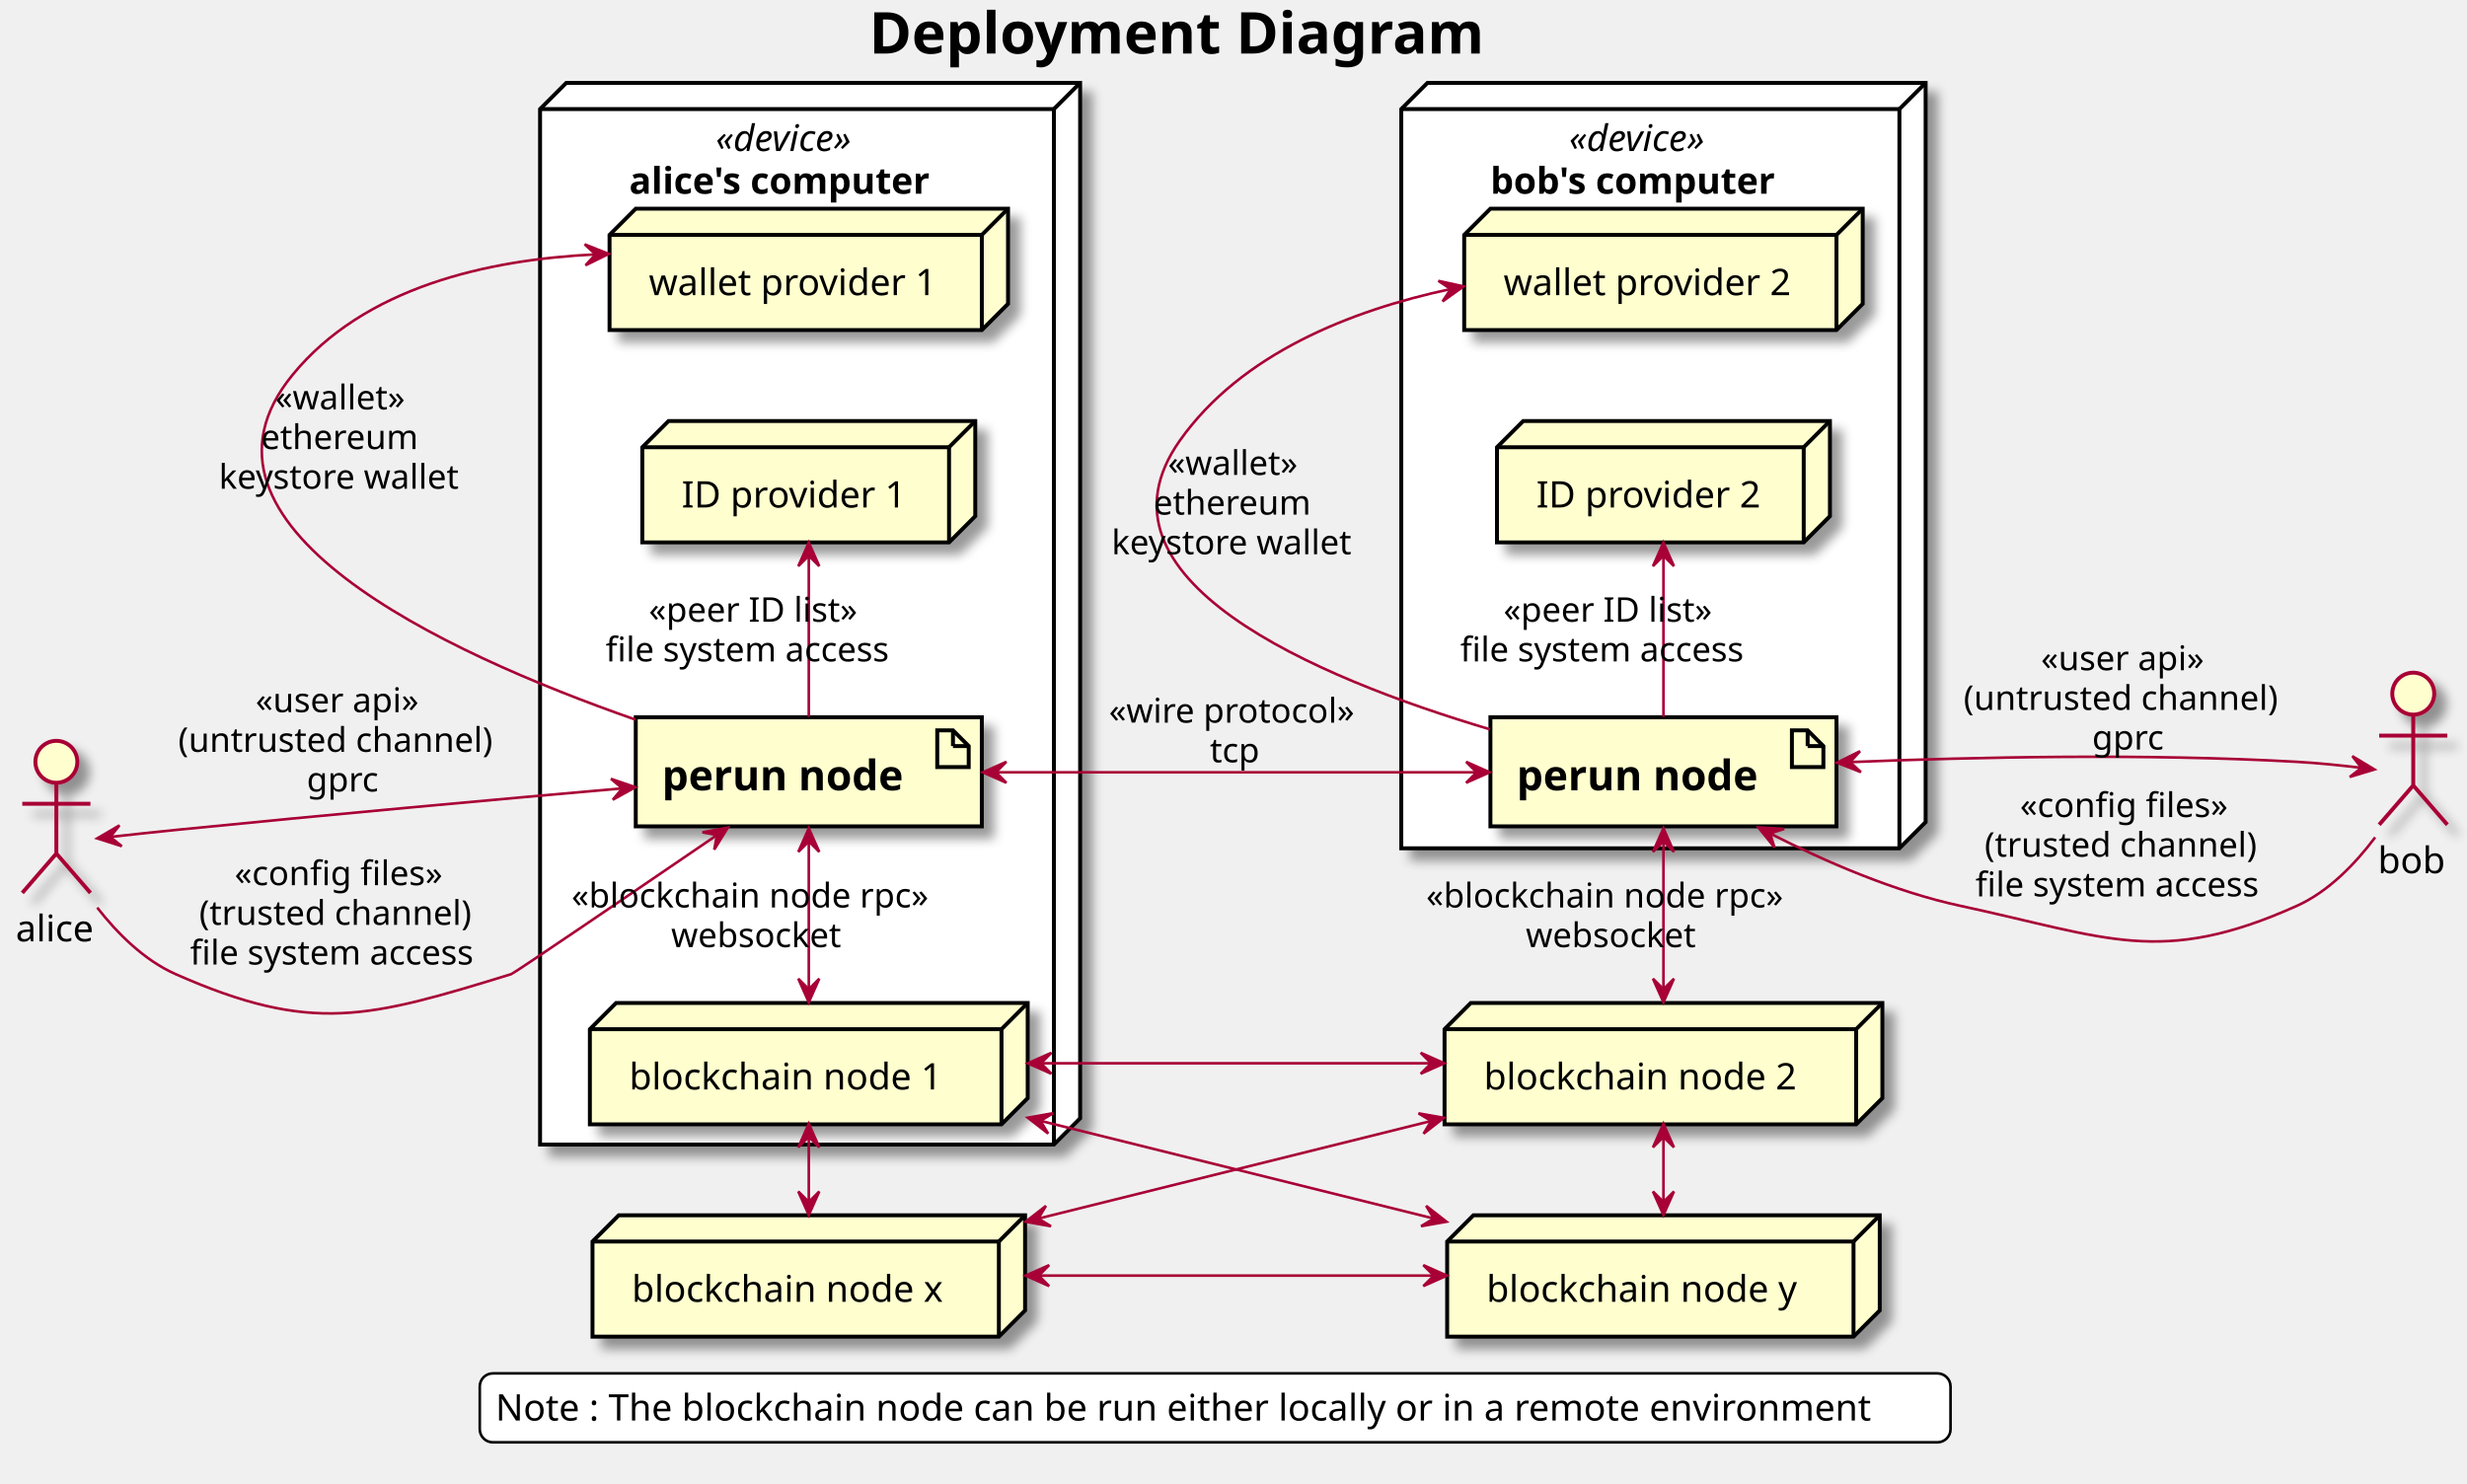
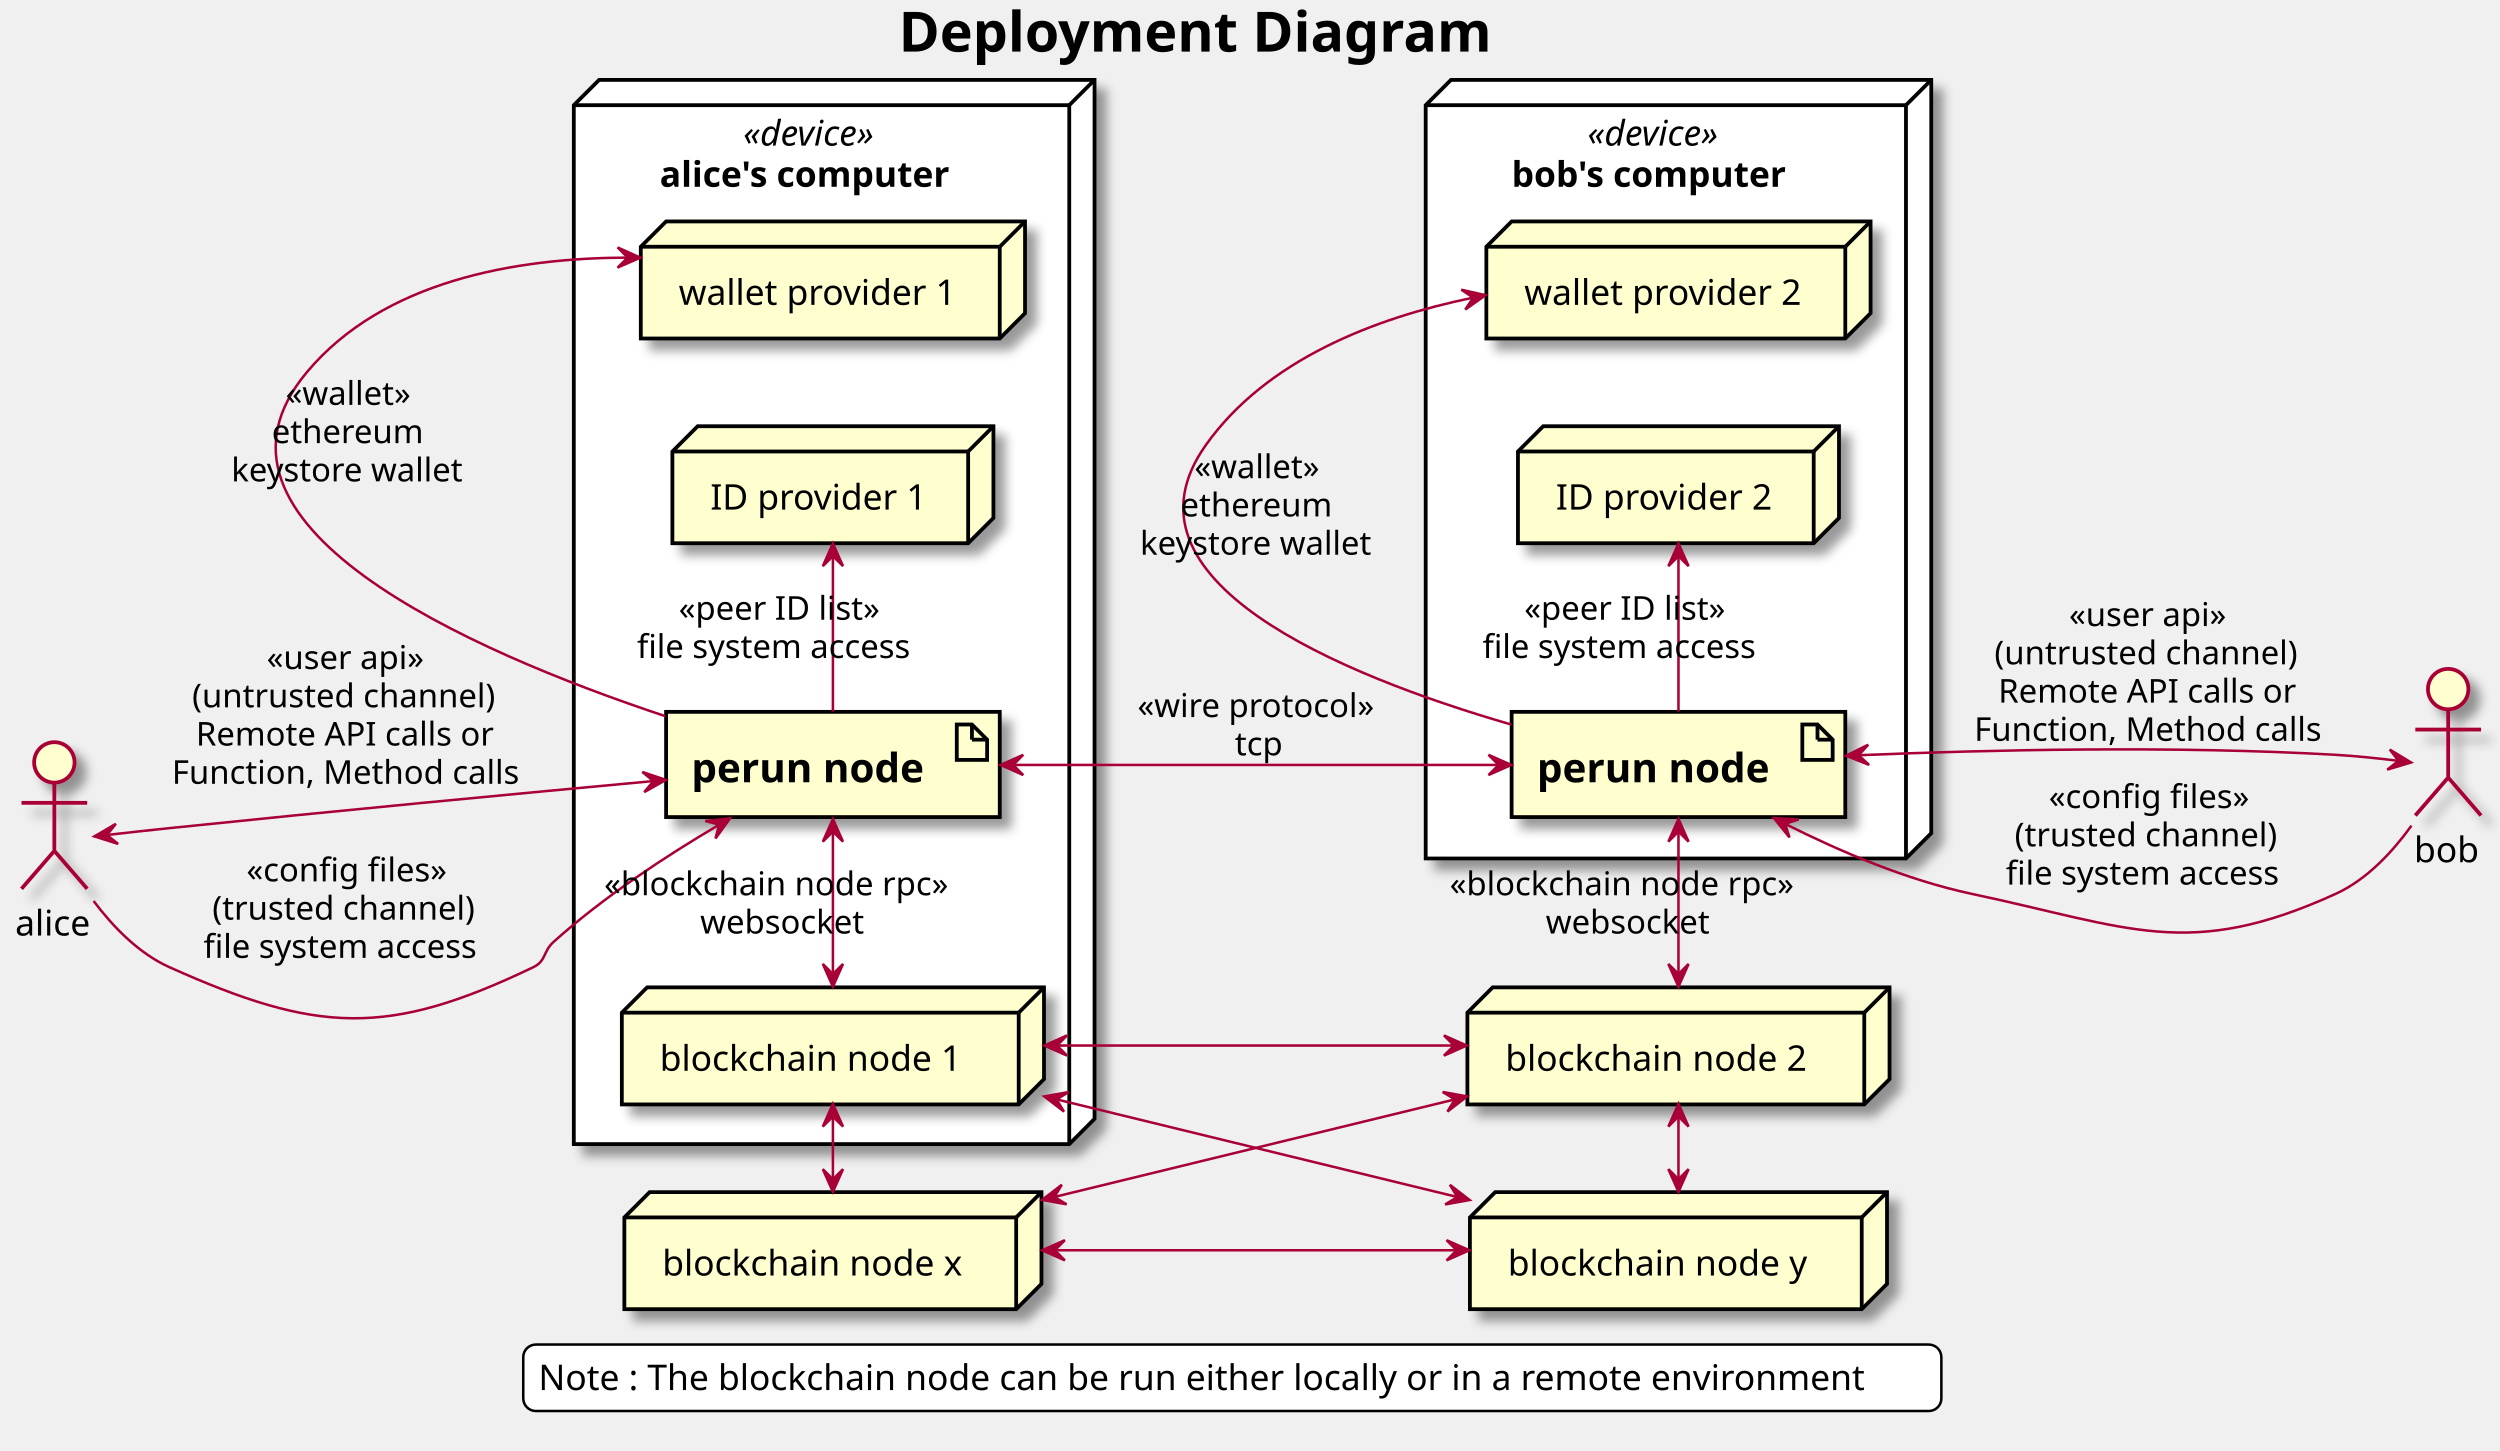
- <svg xmlns="http://www.w3.org/2000/svg" contentScriptType="application/ecmascript" contentStyleType="text/css" height="566px" preserveAspectRatio="none" style="width:941px;height:566px;" version="1.1" viewBox="0 0 941 566" width="941px" zoomAndPan="magnify">
+ <svg xmlns="http://www.w3.org/2000/svg" contentScriptType="application/ecmascript" contentStyleType="text/css" height="574px" preserveAspectRatio="none" style="width:989px;height:574px;" version="1.1" viewBox="0 0 989 574" width="989px" zoomAndPan="magnify">
  <defs>
-     <filter height="300%" id="f6eb3npen71h" width="300%" x="-1" y="-1">
+     <filter height="300%" id="fc9kogwastaml" width="300%" x="-1" y="-1">
      <feGaussianBlur result="blurOut" stdDeviation="2.0" />
      <feColorMatrix in="blurOut" result="blurOut2" type="matrix" values="0 0 0 0 0 0 0 0 0 0 0 0 0 0 0 0 0 0 .4 0" />
      <feOffset dx="4.0" dy="4.0" in="blurOut2" result="blurOut3" />
      <feBlend in="SourceGraphic" in2="blurOut3" mode="normal" />
    </filter>
  </defs>
  <g>
-     <text fill="#000000" font-family="sans-serif" font-size="22" font-weight="bold" lengthAdjust="spacingAndGlyphs" textLength="265" x="331.5" y="20.421">Deployment Diagram</text>
-     <polygon fill="#FFFFFF" filter="url(#f6eb3npen71h)" points="206,41.609,216,31.609,412,31.609,412,426.609,402,436.609,206,436.609,206,41.609" style="stroke:#000000;stroke-width:1.5;" />
-     <line style="stroke:#000000;stroke-width:1.5;" x1="402" x2="412" y1="41.609" y2="31.609" />
-     <line style="stroke:#000000;stroke-width:1.5;" x1="206" x2="402" y1="41.609" y2="41.609" />
-     <line style="stroke:#000000;stroke-width:1.5;" x1="402" x2="402" y1="41.609" y2="436.609" />
-     <text fill="#000000" font-family="sans-serif" font-size="14" font-style="italic" lengthAdjust="spacingAndGlyphs" textLength="64" x="273" y="57.605">«device»</text>
-     <text fill="#000000" font-family="sans-serif" font-size="14" font-weight="bold" lengthAdjust="spacingAndGlyphs" textLength="130" x="240" y="73.901">alice's computer</text>
-     <polygon fill="#FFFFFF" filter="url(#f6eb3npen71h)" points="534.5,41.609,544.5,31.609,734.5,31.609,734.5,313.609,724.5,323.609,534.5,323.609,534.5,41.609" style="stroke:#000000;stroke-width:1.5;" />
-     <line style="stroke:#000000;stroke-width:1.5;" x1="724.5" x2="734.5" y1="41.609" y2="31.609" />
-     <line style="stroke:#000000;stroke-width:1.5;" x1="534.5" x2="724.5" y1="41.609" y2="41.609" />
-     <line style="stroke:#000000;stroke-width:1.5;" x1="724.5" x2="724.5" y1="41.609" y2="323.609" />
-     <text fill="#000000" font-family="sans-serif" font-size="14" font-style="italic" lengthAdjust="spacingAndGlyphs" textLength="64" x="598.5" y="57.605">«device»</text>
-     <text fill="#000000" font-family="sans-serif" font-size="14" font-weight="bold" lengthAdjust="spacingAndGlyphs" textLength="124" x="568.5" y="73.901">bob's computer</text>
-     <rect fill="#FEFECE" filter="url(#f6eb3npen71h)" height="41.625" style="stroke:#000000;stroke-width:1.5;" width="132" x="242.5" y="273.609" />
-     <polygon fill="#FEFECE" points="357.5,278.609,357.5,292.609,369.5,292.609,369.5,284.609,363.5,278.609,357.5,278.609" style="stroke:#000000;stroke-width:1.5;" />
-     <line style="stroke:#000000;stroke-width:1.5;" x1="363.5" x2="363.5" y1="278.609" y2="284.609" />
-     <line style="stroke:#000000;stroke-width:1.5;" x1="369.5" x2="363.5" y1="284.609" y2="284.609" />
-     <text fill="#000000" font-family="sans-serif" font-size="16" font-weight="bold" lengthAdjust="spacingAndGlyphs" textLength="102" x="252.5" y="301.461">perun node</text>
-     <polygon fill="#FEFECE" filter="url(#f6eb3npen71h)" points="225,392.609,235,382.609,392,382.609,392,418.906,382,428.906,225,428.906,225,392.609" style="stroke:#000000;stroke-width:1.5;" />
-     <line style="stroke:#000000;stroke-width:1.5;" x1="382" x2="392" y1="392.609" y2="382.609" />
-     <line style="stroke:#000000;stroke-width:1.5;" x1="225" x2="382" y1="392.609" y2="392.609" />
-     <line style="stroke:#000000;stroke-width:1.5;" x1="382" x2="382" y1="392.609" y2="428.906" />
-     <text fill="#000000" font-family="sans-serif" font-size="14" lengthAdjust="spacingAndGlyphs" textLength="127" x="240" y="415.604">blockchain node 1</text>
-     <polygon fill="#FEFECE" filter="url(#f6eb3npen71h)" points="245,170.609,255,160.609,372,160.609,372,196.906,362,206.906,245,206.906,245,170.609" style="stroke:#000000;stroke-width:1.5;" />
-     <line style="stroke:#000000;stroke-width:1.5;" x1="362" x2="372" y1="170.609" y2="160.609" />
-     <line style="stroke:#000000;stroke-width:1.5;" x1="245" x2="362" y1="170.609" y2="170.609" />
-     <line style="stroke:#000000;stroke-width:1.5;" x1="362" x2="362" y1="170.609" y2="206.906" />
-     <text fill="#000000" font-family="sans-serif" font-size="14" lengthAdjust="spacingAndGlyphs" textLength="87" x="260" y="193.605">ID provider 1</text>
-     <polygon fill="#FEFECE" filter="url(#f6eb3npen71h)" points="232.5,89.609,242.5,79.609,384.5,79.609,384.5,115.906,374.5,125.906,232.5,125.906,232.5,89.609" style="stroke:#000000;stroke-width:1.5;" />
-     <line style="stroke:#000000;stroke-width:1.5;" x1="374.5" x2="384.5" y1="89.609" y2="79.609" />
-     <line style="stroke:#000000;stroke-width:1.5;" x1="232.5" x2="374.5" y1="89.609" y2="89.609" />
-     <line style="stroke:#000000;stroke-width:1.5;" x1="374.5" x2="374.5" y1="89.609" y2="125.906" />
-     <text fill="#000000" font-family="sans-serif" font-size="14" lengthAdjust="spacingAndGlyphs" textLength="112" x="247.5" y="112.605">wallet provider 1</text>
-     <rect fill="#FEFECE" filter="url(#f6eb3npen71h)" height="41.625" style="stroke:#000000;stroke-width:1.5;" width="132" x="568.5" y="273.609" />
-     <polygon fill="#FEFECE" points="683.5,278.609,683.5,292.609,695.5,292.609,695.5,284.609,689.5,278.609,683.5,278.609" style="stroke:#000000;stroke-width:1.5;" />
-     <line style="stroke:#000000;stroke-width:1.5;" x1="689.5" x2="689.5" y1="278.609" y2="284.609" />
-     <line style="stroke:#000000;stroke-width:1.5;" x1="695.5" x2="689.5" y1="284.609" y2="284.609" />
-     <text fill="#000000" font-family="sans-serif" font-size="16" font-weight="bold" lengthAdjust="spacingAndGlyphs" textLength="102" x="578.5" y="301.461">perun node</text>
-     <polygon fill="#FEFECE" filter="url(#f6eb3npen71h)" points="558.5,89.609,568.5,79.609,710.5,79.609,710.5,115.906,700.5,125.906,558.5,125.906,558.5,89.609" style="stroke:#000000;stroke-width:1.5;" />
-     <line style="stroke:#000000;stroke-width:1.5;" x1="700.5" x2="710.5" y1="89.609" y2="79.609" />
-     <line style="stroke:#000000;stroke-width:1.5;" x1="558.5" x2="700.5" y1="89.609" y2="89.609" />
-     <line style="stroke:#000000;stroke-width:1.5;" x1="700.5" x2="700.5" y1="89.609" y2="125.906" />
-     <text fill="#000000" font-family="sans-serif" font-size="14" lengthAdjust="spacingAndGlyphs" textLength="112" x="573.5" y="112.605">wallet provider 2</text>
-     <polygon fill="#FEFECE" filter="url(#f6eb3npen71h)" points="571,170.609,581,160.609,698,160.609,698,196.906,688,206.906,571,206.906,571,170.609" style="stroke:#000000;stroke-width:1.5;" />
-     <line style="stroke:#000000;stroke-width:1.5;" x1="688" x2="698" y1="170.609" y2="160.609" />
-     <line style="stroke:#000000;stroke-width:1.5;" x1="571" x2="688" y1="170.609" y2="170.609" />
-     <line style="stroke:#000000;stroke-width:1.5;" x1="688" x2="688" y1="170.609" y2="206.906" />
-     <text fill="#000000" font-family="sans-serif" font-size="14" lengthAdjust="spacingAndGlyphs" textLength="87" x="586" y="193.605">ID provider 2</text>
-     <ellipse cx="21.5" cy="290.609" fill="#FEFECE" filter="url(#f6eb3npen71h)" rx="8" ry="8" style="stroke:#A80036;stroke-width:1.5;" />
-     <path d="M21.5,298.609 L21.5,325.609 M8.5,306.609 L34.5,306.609 M21.5,325.609 L8.5,340.609 M21.5,325.609 L34.5,340.609 " fill="none" filter="url(#f6eb3npen71h)" style="stroke:#A80036;stroke-width:1.5;" />
-     <text fill="#000000" font-family="sans-serif" font-size="14" lengthAdjust="spacingAndGlyphs" textLength="31" x="6" y="359.104">alice</text>
-     <ellipse cx="920.5" cy="264.609" fill="#FEFECE" filter="url(#f6eb3npen71h)" rx="8" ry="8" style="stroke:#A80036;stroke-width:1.5;" />
-     <path d="M920.5,272.609 L920.5,299.609 M907.5,280.609 L933.5,280.609 M920.5,299.609 L907.5,314.609 M920.5,299.609 L933.5,314.609 " fill="none" filter="url(#f6eb3npen71h)" style="stroke:#A80036;stroke-width:1.5;" />
-     <text fill="#000000" font-family="sans-serif" font-size="14" lengthAdjust="spacingAndGlyphs" textLength="27" x="907" y="333.104">bob</text>
-     <polygon fill="#FEFECE" filter="url(#f6eb3npen71h)" points="551,392.609,561,382.609,718,382.609,718,418.906,708,428.906,551,428.906,551,392.609" style="stroke:#000000;stroke-width:1.5;" />
-     <line style="stroke:#000000;stroke-width:1.5;" x1="708" x2="718" y1="392.609" y2="382.609" />
-     <line style="stroke:#000000;stroke-width:1.5;" x1="551" x2="708" y1="392.609" y2="392.609" />
-     <line style="stroke:#000000;stroke-width:1.5;" x1="708" x2="708" y1="392.609" y2="428.906" />
-     <text fill="#000000" font-family="sans-serif" font-size="14" lengthAdjust="spacingAndGlyphs" textLength="127" x="566" y="415.604">blockchain node 2</text>
-     <polygon fill="#FEFECE" filter="url(#f6eb3npen71h)" points="226,473.609,236,463.609,391,463.609,391,499.906,381,509.906,226,509.906,226,473.609" style="stroke:#000000;stroke-width:1.5;" />
-     <line style="stroke:#000000;stroke-width:1.5;" x1="381" x2="391" y1="473.609" y2="463.609" />
-     <line style="stroke:#000000;stroke-width:1.5;" x1="226" x2="381" y1="473.609" y2="473.609" />
-     <line style="stroke:#000000;stroke-width:1.5;" x1="381" x2="381" y1="473.609" y2="509.906" />
-     <text fill="#000000" font-family="sans-serif" font-size="14" lengthAdjust="spacingAndGlyphs" textLength="125" x="241" y="496.604">blockchain node x</text>
-     <polygon fill="#FEFECE" filter="url(#f6eb3npen71h)" points="552,473.609,562,463.609,717,463.609,717,499.906,707,509.906,552,509.906,552,473.609" style="stroke:#000000;stroke-width:1.5;" />
-     <line style="stroke:#000000;stroke-width:1.5;" x1="707" x2="717" y1="473.609" y2="463.609" />
-     <line style="stroke:#000000;stroke-width:1.5;" x1="552" x2="707" y1="473.609" y2="473.609" />
-     <line style="stroke:#000000;stroke-width:1.5;" x1="707" x2="707" y1="473.609" y2="509.906" />
-     <text fill="#000000" font-family="sans-serif" font-size="14" lengthAdjust="spacingAndGlyphs" textLength="125" x="567" y="496.604">blockchain node y</text>
-     <path d="M42.245,319.248 C50.008,318.385 58.905,317.423 67,316.609 C124.19,310.863 189.066,304.988 237.165,300.757 " fill="none" id="alice-alice_perun_node" style="stroke:#A80036;stroke-width:1.0;" />
-     <polygon fill="#A80036" points="242.355,300.301,233.039,297.104,237.374,300.739,233.739,305.073,242.355,300.301" style="stroke:#A80036;stroke-width:1.0;" />
-     <polygon fill="#A80036" points="37.076,319.825,46.464,322.8,42.045,319.27,45.575,314.85,37.076,319.825" style="stroke:#A80036;stroke-width:1.0;" />
-     <text fill="#000000" font-family="sans-serif" font-size="13" lengthAdjust="spacingAndGlyphs" textLength="67" x="97.5" y="271.676">«user api»</text>
-     <text fill="#000000" font-family="sans-serif" font-size="13" lengthAdjust="spacingAndGlyphs" textLength="126" x="68" y="286.809">(untrusted channel)</text>
-     <text fill="#000000" font-family="sans-serif" font-size="13" lengthAdjust="spacingAndGlyphs" textLength="28" x="117" y="301.942">gprc</text>
-     <path d="M37.081,346.228 C44.765,356.06 54.977,366.295 67,371.609 C119.031,394.611 140.619,388.315 195,371.609 C196.14,371.259 240.356,341.156 273.255,318.698 " fill="none" id="alice-to-alice_perun_node" style="stroke:#A80036;stroke-width:1.0;" />
-     <polygon fill="#A80036" points="277.612,315.723,267.924,317.494,273.483,318.542,272.435,324.101,277.612,315.723" style="stroke:#A80036;stroke-width:1.0;" />
-     <text fill="#000000" font-family="sans-serif" font-size="13" lengthAdjust="spacingAndGlyphs" textLength="83" x="89.5" y="337.676">«config files»</text>
-     <text fill="#000000" font-family="sans-serif" font-size="13" lengthAdjust="spacingAndGlyphs" textLength="110" x="76" y="352.809">(trusted channel)</text>
-     <text fill="#000000" font-family="sans-serif" font-size="13" lengthAdjust="spacingAndGlyphs" textLength="117" x="72.5" y="367.942">file system access</text>
-     <path d="M308.5,273.47 C308.5,256.106 308.5,231.345 308.5,212.21 " fill="none" id="alice_perun_node-to-ID_provider_1" style="stroke:#A80036;stroke-width:1.0;" />
-     <polygon fill="#A80036" points="308.5,206.973,304.5,215.973,308.5,211.973,312.5,215.973,308.5,206.973" style="stroke:#A80036;stroke-width:1.0;" />
-     <text fill="#000000" font-family="sans-serif" font-size="13" lengthAdjust="spacingAndGlyphs" textLength="84" x="247.5" y="237.176">«peer ID list»</text>
-     <text fill="#000000" font-family="sans-serif" font-size="13" lengthAdjust="spacingAndGlyphs" textLength="117" x="231" y="252.309">file system access</text>
-     <path d="M242.348,274.506 C168.438,248.678 64.878,200.291 111.5,143.109 C138.851,109.563 185.905,99.009 227.168,97.045 " fill="none" id="alice_perun_node-to-wallet_provider_1" style="stroke:#A80036;stroke-width:1.0;" />
-     <polygon fill="#A80036" points="232.169,96.847,223.018,93.206,227.173,97.045,223.334,101.2,232.169,96.847" style="stroke:#A80036;stroke-width:1.0;" />
-     <text fill="#000000" font-family="sans-serif" font-size="13" lengthAdjust="spacingAndGlyphs" textLength="52" x="105" y="156.176">«wallet»</text>
-     <text fill="#000000" font-family="sans-serif" font-size="13" lengthAdjust="spacingAndGlyphs" textLength="63" x="99.5" y="171.309">ethereum</text>
-     <text fill="#000000" font-family="sans-serif" font-size="13" lengthAdjust="spacingAndGlyphs" textLength="95" x="83.5" y="186.442">keystore wallet</text>
-     <path d="M379.883,294.609 C434.22,294.609 508.674,294.609 563.033,294.609 " fill="none" id="alice_perun_node-bob_perun_node" style="stroke:#A80036;stroke-width:1.0;" />
-     <polygon fill="#A80036" points="568.229,294.609,559.229,290.609,563.229,294.609,559.229,298.609,568.229,294.609" style="stroke:#A80036;stroke-width:1.0;" />
-     <polygon fill="#A80036" points="374.864,294.609,383.864,298.609,379.864,294.609,383.864,290.609,374.864,294.609" style="stroke:#A80036;stroke-width:1.0;" />
-     <text fill="#000000" font-family="sans-serif" font-size="13" lengthAdjust="spacingAndGlyphs" textLength="97" x="423" y="275.676">«wire protocol»</text>
-     <text fill="#000000" font-family="sans-serif" font-size="13" lengthAdjust="spacingAndGlyphs" textLength="20" x="461.5" y="290.809">tcp</text>
-     <path d="M705.855,290.717 C753.962,288.759 818.841,287.408 876,290.609 C884.073,291.062 892.931,291.971 900.603,292.893 " fill="none" id="bob_perun_node-bob" style="stroke:#A80036;stroke-width:1.0;" />
-     <polygon fill="#A80036" points="905.702,293.527,897.264,288.446,900.74,292.909,896.277,296.385,905.702,293.527" style="stroke:#A80036;stroke-width:1.0;" />
-     <polygon fill="#A80036" points="700.664,290.933,709.823,294.555,705.66,290.725,709.49,286.562,700.664,290.933" style="stroke:#A80036;stroke-width:1.0;" />
-     <text fill="#000000" font-family="sans-serif" font-size="13" lengthAdjust="spacingAndGlyphs" textLength="67" x="778.5" y="255.676">«user api»</text>
-     <text fill="#000000" font-family="sans-serif" font-size="13" lengthAdjust="spacingAndGlyphs" textLength="126" x="749" y="270.809">(untrusted channel)</text>
-     <text fill="#000000" font-family="sans-serif" font-size="13" lengthAdjust="spacingAndGlyphs" textLength="28" x="798" y="285.942">gprc</text>
-     <path d="M675.384,318.04 C696.366,328.733 722.765,340.2 748,345.609 C803.625,357.533 824.096,368.898 876,345.609 C888.193,340.139 898.411,329.493 905.968,319.426 " fill="none" id="bob_perun_node-backto-bob" style="stroke:#A80036;stroke-width:1.0;" />
-     <polygon fill="#A80036" points="670.719,315.63,676.879,323.315,675.161,317.925,680.551,316.208,670.719,315.63" style="stroke:#A80036;stroke-width:1.0;" />
-     <text fill="#000000" font-family="sans-serif" font-size="13" lengthAdjust="spacingAndGlyphs" textLength="83" x="770.5" y="311.676">«config files»</text>
-     <text fill="#000000" font-family="sans-serif" font-size="13" lengthAdjust="spacingAndGlyphs" textLength="110" x="757" y="326.809">(trusted channel)</text>
-     <text fill="#000000" font-family="sans-serif" font-size="13" lengthAdjust="spacingAndGlyphs" textLength="117" x="753.5" y="341.942">file system access</text>
-     <path d="M568.335,278.225 C501.43,258.328 412.813,220.773 450,168.109 C473.454,134.894 515.278,118.418 553.18,110.291 " fill="none" id="bob_perun_node-to-wallet_provider_2" style="stroke:#A80036;stroke-width:1.0;" />
-     <polygon fill="#A80036" points="558.26,109.246,548.638,107.142,553.362,110.254,550.25,114.978,558.26,109.246" style="stroke:#A80036;stroke-width:1.0;" />
-     <text fill="#000000" font-family="sans-serif" font-size="13" lengthAdjust="spacingAndGlyphs" textLength="52" x="445.5" y="181.176">«wallet»</text>
-     <text fill="#000000" font-family="sans-serif" font-size="13" lengthAdjust="spacingAndGlyphs" textLength="63" x="440" y="196.309">ethereum</text>
-     <text fill="#000000" font-family="sans-serif" font-size="13" lengthAdjust="spacingAndGlyphs" textLength="95" x="424" y="211.442">keystore wallet</text>
-     <path d="M634.5,273.47 C634.5,256.106 634.5,231.345 634.5,212.21 " fill="none" id="bob_perun_node-to-ID_provider_2" style="stroke:#A80036;stroke-width:1.0;" />
-     <polygon fill="#A80036" points="634.5,206.973,630.5,215.973,634.5,211.973,638.5,215.973,634.5,206.973" style="stroke:#A80036;stroke-width:1.0;" />
-     <text fill="#000000" font-family="sans-serif" font-size="13" lengthAdjust="spacingAndGlyphs" textLength="84" x="573.5" y="237.176">«peer ID list»</text>
-     <text fill="#000000" font-family="sans-serif" font-size="13" lengthAdjust="spacingAndGlyphs" textLength="117" x="557" y="252.309">file system access</text>
-     <path d="M308.5,321.04 C308.5,337.936 308.5,359.839 308.5,377.121 " fill="none" id="alice_perun_node-blockchain_node_1" style="stroke:#A80036;stroke-width:1.0;" />
-     <polygon fill="#A80036" points="308.5,382.34,312.5,373.34,308.5,377.34,304.5,373.34,308.5,382.34" style="stroke:#A80036;stroke-width:1.0;" />
-     <polygon fill="#A80036" points="308.5,315.968,304.5,324.968,308.5,320.968,312.5,324.968,308.5,315.968" style="stroke:#A80036;stroke-width:1.0;" />
-     <text fill="#000000" font-family="sans-serif" font-size="13" lengthAdjust="spacingAndGlyphs" textLength="143" x="218" y="346.176">«blockchain node rpc»</text>
-     <text fill="#000000" font-family="sans-serif" font-size="13" lengthAdjust="spacingAndGlyphs" textLength="67" x="256" y="361.309">websocket</text>
-     <path d="M634.5,321.04 C634.5,337.936 634.5,359.839 634.5,377.121 " fill="none" id="bob_perun_node-blockchain_node_2" style="stroke:#A80036;stroke-width:1.0;" />
-     <polygon fill="#A80036" points="634.5,382.34,638.5,373.34,634.5,377.34,630.5,373.34,634.5,382.34" style="stroke:#A80036;stroke-width:1.0;" />
-     <polygon fill="#A80036" points="634.5,315.968,630.5,324.968,634.5,320.968,638.5,324.968,634.5,315.968" style="stroke:#A80036;stroke-width:1.0;" />
-     <text fill="#000000" font-family="sans-serif" font-size="13" lengthAdjust="spacingAndGlyphs" textLength="143" x="544" y="346.176">«blockchain node rpc»</text>
-     <text fill="#000000" font-family="sans-serif" font-size="13" lengthAdjust="spacingAndGlyphs" textLength="67" x="582" y="361.309">websocket</text>
-     <path d="M397.219,405.609 C443.41,405.609 499.724,405.609 545.899,405.609 " fill="none" id="blockchain_node_1-blockchain_node_2" style="stroke:#A80036;stroke-width:1.0;" />
-     <polygon fill="#A80036" points="550.904,405.609,541.904,401.609,545.904,405.609,541.904,409.609,550.904,405.609" style="stroke:#A80036;stroke-width:1.0;" />
-     <polygon fill="#A80036" points="392.03,405.609,401.03,409.609,397.03,405.609,401.03,401.609,392.03,405.609" style="stroke:#A80036;stroke-width:1.0;" />
-     <path d="M308.5,433.778 C308.5,441.966 308.5,450.154 308.5,458.341 " fill="none" id="blockchain_node_1-blockchain_node_x" style="stroke:#A80036;stroke-width:1.0;" />
-     <polygon fill="#A80036" points="308.5,463.512,312.5,454.512,308.5,458.512,304.5,454.512,308.5,463.512" style="stroke:#A80036;stroke-width:1.0;" />
-     <polygon fill="#A80036" points="308.5,428.68,304.5,437.68,308.5,433.68,312.5,437.68,308.5,428.68" style="stroke:#A80036;stroke-width:1.0;" />
-     <path d="M634.5,433.778 C634.5,441.966 634.5,450.154 634.5,458.341 " fill="none" id="blockchain_node_2-blockchain_node_y" style="stroke:#A80036;stroke-width:1.0;" />
-     <polygon fill="#A80036" points="634.5,463.512,638.5,454.512,634.5,458.512,630.5,454.512,634.5,463.512" style="stroke:#A80036;stroke-width:1.0;" />
-     <polygon fill="#A80036" points="634.5,428.68,630.5,437.68,634.5,433.68,638.5,437.68,634.5,428.68" style="stroke:#A80036;stroke-width:1.0;" />
-     <path d="M396.425,486.609 C443.081,486.609 500.236,486.609 546.851,486.609 " fill="none" id="blockchain_node_x-blockchain_node_y" style="stroke:#A80036;stroke-width:1.0;" />
-     <polygon fill="#A80036" points="551.903,486.609,542.903,482.609,546.903,486.609,542.903,490.609,551.903,486.609" style="stroke:#A80036;stroke-width:1.0;" />
-     <polygon fill="#A80036" points="391.185,486.609,400.185,490.609,396.185,486.609,400.185,482.609,391.185,486.609" style="stroke:#A80036;stroke-width:1.0;" />
-     <path d="M396.957,427.588 C443.471,439.145 500.308,453.267 546.721,464.799 " fill="none" id="blockchain_node_1-blockchain_node_y" style="stroke:#A80036;stroke-width:1.0;" />
-     <polygon fill="#A80036" points="551.752,466.049,543.983,459.997,546.9,464.844,542.053,467.761,551.752,466.049" style="stroke:#A80036;stroke-width:1.0;" />
-     <polygon fill="#A80036" points="392.03,426.364,399.8,432.416,396.882,427.569,401.729,424.652,392.03,426.364" style="stroke:#A80036;stroke-width:1.0;" />
-     <path d="M396.093,464.846 C442.435,453.331 499.209,439.225 545.726,427.667 " fill="none" id="blockchain_node_x-blockchain_node_2" style="stroke:#A80036;stroke-width:1.0;" />
-     <polygon fill="#A80036" points="550.769,426.414,541.07,424.702,545.917,427.619,543,432.466,550.769,426.414" style="stroke:#A80036;stroke-width:1.0;" />
-     <polygon fill="#A80036" points="391.185,466.065,400.884,467.776,396.037,464.859,398.955,460.012,391.185,466.065" style="stroke:#A80036;stroke-width:1.0;" />
-     <rect fill="#FFFFFF" height="26.297" rx="5" ry="5" style="stroke:#000000;stroke-width:1.0;" width="561" x="183" y="523.906" />
-     <text fill="#000000" font-family="sans-serif" font-size="14" lengthAdjust="spacingAndGlyphs" textLength="549" x="189" y="541.901">Note : The blockchain node can be run either locally or in a remote environment</text>
+     <text fill="#000000" font-family="sans-serif" font-size="22" font-weight="bold" lengthAdjust="spacingAndGlyphs" textLength="265" x="355.5" y="20.421">Deployment Diagram</text>
+     <polygon fill="#FFFFFF" filter="url(#fc9kogwastaml)" points="227,41.609,237,31.609,433,31.609,433,442.609,423,452.609,227,452.609,227,41.609" style="stroke:#000000;stroke-width:1.5;" />
+     <line style="stroke:#000000;stroke-width:1.5;" x1="423" x2="433" y1="41.609" y2="31.609" />
+     <line style="stroke:#000000;stroke-width:1.5;" x1="227" x2="423" y1="41.609" y2="41.609" />
+     <line style="stroke:#000000;stroke-width:1.5;" x1="423" x2="423" y1="41.609" y2="452.609" />
+     <text fill="#000000" font-family="sans-serif" font-size="14" font-style="italic" lengthAdjust="spacingAndGlyphs" textLength="64" x="294" y="57.605">«device»</text>
+     <text fill="#000000" font-family="sans-serif" font-size="14" font-weight="bold" lengthAdjust="spacingAndGlyphs" textLength="130" x="261" y="73.901">alice's computer</text>
+     <polygon fill="#FFFFFF" filter="url(#fc9kogwastaml)" points="564,41.609,574,31.609,764,31.609,764,329.609,754,339.609,564,339.609,564,41.609" style="stroke:#000000;stroke-width:1.5;" />
+     <line style="stroke:#000000;stroke-width:1.5;" x1="754" x2="764" y1="41.609" y2="31.609" />
+     <line style="stroke:#000000;stroke-width:1.5;" x1="564" x2="754" y1="41.609" y2="41.609" />
+     <line style="stroke:#000000;stroke-width:1.5;" x1="754" x2="754" y1="41.609" y2="339.609" />
+     <text fill="#000000" font-family="sans-serif" font-size="14" font-style="italic" lengthAdjust="spacingAndGlyphs" textLength="64" x="628" y="57.605">«device»</text>
+     <text fill="#000000" font-family="sans-serif" font-size="14" font-weight="bold" lengthAdjust="spacingAndGlyphs" textLength="124" x="598" y="73.901">bob's computer</text>
+     <rect fill="#FEFECE" filter="url(#fc9kogwastaml)" height="41.625" style="stroke:#000000;stroke-width:1.5;" width="132" x="263.5" y="281.609" />
+     <polygon fill="#FEFECE" points="378.5,286.609,378.5,300.609,390.5,300.609,390.5,292.609,384.5,286.609,378.5,286.609" style="stroke:#000000;stroke-width:1.5;" />
+     <line style="stroke:#000000;stroke-width:1.5;" x1="384.5" x2="384.5" y1="286.609" y2="292.609" />
+     <line style="stroke:#000000;stroke-width:1.5;" x1="390.5" x2="384.5" y1="292.609" y2="292.609" />
+     <text fill="#000000" font-family="sans-serif" font-size="16" font-weight="bold" lengthAdjust="spacingAndGlyphs" textLength="102" x="273.5" y="309.461">perun node</text>
+     <polygon fill="#FEFECE" filter="url(#fc9kogwastaml)" points="246,400.609,256,390.609,413,390.609,413,426.906,403,436.906,246,436.906,246,400.609" style="stroke:#000000;stroke-width:1.5;" />
+     <line style="stroke:#000000;stroke-width:1.5;" x1="403" x2="413" y1="400.609" y2="390.609" />
+     <line style="stroke:#000000;stroke-width:1.5;" x1="246" x2="403" y1="400.609" y2="400.609" />
+     <line style="stroke:#000000;stroke-width:1.5;" x1="403" x2="403" y1="400.609" y2="436.906" />
+     <text fill="#000000" font-family="sans-serif" font-size="14" lengthAdjust="spacingAndGlyphs" textLength="127" x="261" y="423.604">blockchain node 1</text>
+     <polygon fill="#FEFECE" filter="url(#fc9kogwastaml)" points="266,178.609,276,168.609,393,168.609,393,204.906,383,214.906,266,214.906,266,178.609" style="stroke:#000000;stroke-width:1.5;" />
+     <line style="stroke:#000000;stroke-width:1.5;" x1="383" x2="393" y1="178.609" y2="168.609" />
+     <line style="stroke:#000000;stroke-width:1.5;" x1="266" x2="383" y1="178.609" y2="178.609" />
+     <line style="stroke:#000000;stroke-width:1.5;" x1="383" x2="383" y1="178.609" y2="214.906" />
+     <text fill="#000000" font-family="sans-serif" font-size="14" lengthAdjust="spacingAndGlyphs" textLength="87" x="281" y="201.605">ID provider 1</text>
+     <polygon fill="#FEFECE" filter="url(#fc9kogwastaml)" points="253.5,97.609,263.5,87.609,405.5,87.609,405.5,123.906,395.5,133.906,253.5,133.906,253.5,97.609" style="stroke:#000000;stroke-width:1.5;" />
+     <line style="stroke:#000000;stroke-width:1.5;" x1="395.5" x2="405.5" y1="97.609" y2="87.609" />
+     <line style="stroke:#000000;stroke-width:1.5;" x1="253.5" x2="395.5" y1="97.609" y2="97.609" />
+     <line style="stroke:#000000;stroke-width:1.5;" x1="395.5" x2="395.5" y1="97.609" y2="133.906" />
+     <text fill="#000000" font-family="sans-serif" font-size="14" lengthAdjust="spacingAndGlyphs" textLength="112" x="268.5" y="120.605">wallet provider 1</text>
+     <rect fill="#FEFECE" filter="url(#fc9kogwastaml)" height="41.625" style="stroke:#000000;stroke-width:1.5;" width="132" x="598" y="281.609" />
+     <polygon fill="#FEFECE" points="713,286.609,713,300.609,725,300.609,725,292.609,719,286.609,713,286.609" style="stroke:#000000;stroke-width:1.5;" />
+     <line style="stroke:#000000;stroke-width:1.5;" x1="719" x2="719" y1="286.609" y2="292.609" />
+     <line style="stroke:#000000;stroke-width:1.5;" x1="725" x2="719" y1="292.609" y2="292.609" />
+     <text fill="#000000" font-family="sans-serif" font-size="16" font-weight="bold" lengthAdjust="spacingAndGlyphs" textLength="102" x="608" y="309.461">perun node</text>
+     <polygon fill="#FEFECE" filter="url(#fc9kogwastaml)" points="588,97.609,598,87.609,740,87.609,740,123.906,730,133.906,588,133.906,588,97.609" style="stroke:#000000;stroke-width:1.5;" />
+     <line style="stroke:#000000;stroke-width:1.5;" x1="730" x2="740" y1="97.609" y2="87.609" />
+     <line style="stroke:#000000;stroke-width:1.5;" x1="588" x2="730" y1="97.609" y2="97.609" />
+     <line style="stroke:#000000;stroke-width:1.5;" x1="730" x2="730" y1="97.609" y2="133.906" />
+     <text fill="#000000" font-family="sans-serif" font-size="14" lengthAdjust="spacingAndGlyphs" textLength="112" x="603" y="120.605">wallet provider 2</text>
+     <polygon fill="#FEFECE" filter="url(#fc9kogwastaml)" points="600.5,178.609,610.5,168.609,727.5,168.609,727.5,204.906,717.5,214.906,600.5,214.906,600.5,178.609" style="stroke:#000000;stroke-width:1.5;" />
+     <line style="stroke:#000000;stroke-width:1.5;" x1="717.5" x2="727.5" y1="178.609" y2="168.609" />
+     <line style="stroke:#000000;stroke-width:1.5;" x1="600.5" x2="717.5" y1="178.609" y2="178.609" />
+     <line style="stroke:#000000;stroke-width:1.5;" x1="717.5" x2="717.5" y1="178.609" y2="214.906" />
+     <text fill="#000000" font-family="sans-serif" font-size="14" lengthAdjust="spacingAndGlyphs" textLength="87" x="615.5" y="201.605">ID provider 2</text>
+     <ellipse cx="21.5" cy="301.609" fill="#FEFECE" filter="url(#fc9kogwastaml)" rx="8" ry="8" style="stroke:#A80036;stroke-width:1.5;" />
+     <path d="M21.5,309.609 L21.5,336.609 M8.5,317.609 L34.5,317.609 M21.5,336.609 L8.5,351.609 M21.5,336.609 L34.5,351.609 " fill="none" filter="url(#fc9kogwastaml)" style="stroke:#A80036;stroke-width:1.5;" />
+     <text fill="#000000" font-family="sans-serif" font-size="14" lengthAdjust="spacingAndGlyphs" textLength="31" x="6" y="370.104">alice</text>
+     <ellipse cx="968.5" cy="272.609" fill="#FEFECE" filter="url(#fc9kogwastaml)" rx="8" ry="8" style="stroke:#A80036;stroke-width:1.5;" />
+     <path d="M968.5,280.609 L968.5,307.609 M955.5,288.609 L981.5,288.609 M968.5,307.609 L955.5,322.609 M968.5,307.609 L981.5,322.609 " fill="none" filter="url(#fc9kogwastaml)" style="stroke:#A80036;stroke-width:1.5;" />
+     <text fill="#000000" font-family="sans-serif" font-size="14" lengthAdjust="spacingAndGlyphs" textLength="27" x="955" y="341.104">bob</text>
+     <polygon fill="#FEFECE" filter="url(#fc9kogwastaml)" points="580.5,400.609,590.5,390.609,747.5,390.609,747.5,426.906,737.5,436.906,580.5,436.906,580.5,400.609" style="stroke:#000000;stroke-width:1.5;" />
+     <line style="stroke:#000000;stroke-width:1.5;" x1="737.5" x2="747.5" y1="400.609" y2="390.609" />
+     <line style="stroke:#000000;stroke-width:1.5;" x1="580.5" x2="737.5" y1="400.609" y2="400.609" />
+     <line style="stroke:#000000;stroke-width:1.5;" x1="737.5" x2="737.5" y1="400.609" y2="436.906" />
+     <text fill="#000000" font-family="sans-serif" font-size="14" lengthAdjust="spacingAndGlyphs" textLength="127" x="595.5" y="423.604">blockchain node 2</text>
+     <polygon fill="#FEFECE" filter="url(#fc9kogwastaml)" points="247,481.609,257,471.609,412,471.609,412,507.906,402,517.906,247,517.906,247,481.609" style="stroke:#000000;stroke-width:1.5;" />
+     <line style="stroke:#000000;stroke-width:1.5;" x1="402" x2="412" y1="481.609" y2="471.609" />
+     <line style="stroke:#000000;stroke-width:1.5;" x1="247" x2="402" y1="481.609" y2="481.609" />
+     <line style="stroke:#000000;stroke-width:1.5;" x1="402" x2="402" y1="481.609" y2="517.906" />
+     <text fill="#000000" font-family="sans-serif" font-size="14" lengthAdjust="spacingAndGlyphs" textLength="125" x="262" y="504.604">blockchain node x</text>
+     <polygon fill="#FEFECE" filter="url(#fc9kogwastaml)" points="581.5,481.609,591.5,471.609,746.5,471.609,746.5,507.906,736.5,517.906,581.5,517.906,581.5,481.609" style="stroke:#000000;stroke-width:1.5;" />
+     <line style="stroke:#000000;stroke-width:1.5;" x1="736.5" x2="746.5" y1="481.609" y2="471.609" />
+     <line style="stroke:#000000;stroke-width:1.5;" x1="581.5" x2="736.5" y1="481.609" y2="481.609" />
+     <line style="stroke:#000000;stroke-width:1.5;" x1="736.5" x2="736.5" y1="481.609" y2="517.906" />
+     <text fill="#000000" font-family="sans-serif" font-size="14" lengthAdjust="spacingAndGlyphs" textLength="125" x="596.5" y="504.604">blockchain node y</text>
+     <path d="M42.43,330.299 C50.11,329.429 58.96,328.449 67,327.609 C131.82,320.869 205.75,313.869 258.42,308.989 " fill="none" id="alice-alice_perun_node" style="stroke:#A80036;stroke-width:1.0;" />
+     <polygon fill="#A80036" points="263.45,308.529,254.113,305.394,258.472,309,254.867,313.359,263.45,308.529" style="stroke:#A80036;stroke-width:1.0;" />
+     <polygon fill="#A80036" points="37.33,330.879,46.72,333.849,42.299,330.321,45.827,325.899,37.33,330.879" style="stroke:#A80036;stroke-width:1.0;" />
+     <text fill="#000000" font-family="sans-serif" font-size="13" lengthAdjust="spacingAndGlyphs" textLength="67" x="105.5" y="264.676">«user api»</text>
+     <text fill="#000000" font-family="sans-serif" font-size="13" lengthAdjust="spacingAndGlyphs" textLength="126" x="76" y="279.809">(untrusted channel)</text>
+     <text fill="#000000" font-family="sans-serif" font-size="13" lengthAdjust="spacingAndGlyphs" textLength="123" x="77.5" y="294.942">Remote API calls or</text>
+     <text fill="#000000" font-family="sans-serif" font-size="13" lengthAdjust="spacingAndGlyphs" textLength="142" x="68" y="310.075">Function, Method calls</text>
+     <path d="M37.03,356.429 C44.59,366.489 54.81,377.139 67,382.609 C125.39,408.809 153.32,410.329 211,382.609 C216.13,380.139 214.77,376.419 219,372.609 C238.74,354.859 263.45,338.639 284.41,326.299 " fill="none" id="alice-to-alice_perun_node" style="stroke:#A80036;stroke-width:1.0;" />
+     <polygon fill="#A80036" points="288.82,323.719,279.029,324.781,284.497,326.231,283.047,331.699,288.82,323.719" style="stroke:#A80036;stroke-width:1.0;" />
+     <text fill="#000000" font-family="sans-serif" font-size="13" lengthAdjust="spacingAndGlyphs" textLength="83" x="97.5" y="348.676">«config files»</text>
+     <text fill="#000000" font-family="sans-serif" font-size="13" lengthAdjust="spacingAndGlyphs" textLength="110" x="84" y="363.809">(trusted channel)</text>
+     <text fill="#000000" font-family="sans-serif" font-size="13" lengthAdjust="spacingAndGlyphs" textLength="117" x="80.5" y="378.942">file system access</text>
+     <path d="M329.5,281.469 C329.5,264.109 329.5,239.349 329.5,220.209 " fill="none" id="alice_perun_node-to-ID_provider_1" style="stroke:#A80036;stroke-width:1.0;" />
+     <polygon fill="#A80036" points="329.5,214.969,325.5,223.969,329.5,219.969,333.5,223.969,329.5,214.969" style="stroke:#A80036;stroke-width:1.0;" />
+     <text fill="#000000" font-family="sans-serif" font-size="13" lengthAdjust="spacingAndGlyphs" textLength="84" x="268.5" y="245.176">«peer ID list»</text>
+     <text fill="#000000" font-family="sans-serif" font-size="13" lengthAdjust="spacingAndGlyphs" textLength="117" x="252" y="260.309">file system access</text>
+     <path d="M263.28,283.349 C184.94,257.289 71.12,207.099 121.5,147.109 C151.7,111.149 203.73,102.039 248.2,101.909 " fill="none" id="alice_perun_node-to-wallet_provider_1" style="stroke:#A80036;stroke-width:1.0;" />
+     <polygon fill="#A80036" points="253.31,101.929,244.333,97.878,248.31,101.901,244.287,105.878,253.31,101.929" style="stroke:#A80036;stroke-width:1.0;" />
+     <text fill="#000000" font-family="sans-serif" font-size="13" lengthAdjust="spacingAndGlyphs" textLength="52" x="113" y="160.176">«wallet»</text>
+     <text fill="#000000" font-family="sans-serif" font-size="13" lengthAdjust="spacingAndGlyphs" textLength="63" x="107.5" y="175.309">ethereum</text>
+     <text fill="#000000" font-family="sans-serif" font-size="13" lengthAdjust="spacingAndGlyphs" textLength="95" x="91.5" y="190.442">keystore wallet</text>
+     <path d="M401,302.609 C457.5,302.609 536.39,302.609 592.81,302.609 " fill="none" id="alice_perun_node-bob_perun_node" style="stroke:#A80036;stroke-width:1.0;" />
+     <polygon fill="#A80036" points="597.85,302.609,588.85,298.609,592.85,302.609,588.85,306.609,597.85,302.609" style="stroke:#A80036;stroke-width:1.0;" />
+     <polygon fill="#A80036" points="395.79,302.609,404.79,306.609,400.79,302.609,404.79,298.609,395.79,302.609" style="stroke:#A80036;stroke-width:1.0;" />
+     <text fill="#000000" font-family="sans-serif" font-size="13" lengthAdjust="spacingAndGlyphs" textLength="97" x="450" y="283.676">«wire protocol»</text>
+     <text fill="#000000" font-family="sans-serif" font-size="13" lengthAdjust="spacingAndGlyphs" textLength="20" x="488.5" y="298.809">tcp</text>
+     <path d="M735.55,298.759 C787.66,296.589 860.3,294.959 924,298.609 C932.14,299.079 941.09,300.029 948.75,300.979 " fill="none" id="bob_perun_node-bob" style="stroke:#A80036;stroke-width:1.0;" />
+     <polygon fill="#A80036" points="953.82,301.629,945.395,296.529,948.86,301,944.388,304.466,953.82,301.629" style="stroke:#A80036;stroke-width:1.0;" />
+     <polygon fill="#A80036" points="730.25,298.979,739.413,302.59,735.245,298.765,739.071,294.598,730.25,298.979" style="stroke:#A80036;stroke-width:1.0;" />
+     <text fill="#000000" font-family="sans-serif" font-size="13" lengthAdjust="spacingAndGlyphs" textLength="67" x="818.5" y="247.676">«user api»</text>
+     <text fill="#000000" font-family="sans-serif" font-size="13" lengthAdjust="spacingAndGlyphs" textLength="126" x="789" y="262.809">(untrusted channel)</text>
+     <text fill="#000000" font-family="sans-serif" font-size="13" lengthAdjust="spacingAndGlyphs" textLength="123" x="790.5" y="277.942">Remote API calls or</text>
+     <text fill="#000000" font-family="sans-serif" font-size="13" lengthAdjust="spacingAndGlyphs" textLength="142" x="781" y="293.075">Function, Method calls</text>
+     <path d="M706.19,325.909 C727.5,336.639 754.37,348.179 780,353.609 C842.61,366.869 865.76,380.139 924,353.609 C936.36,347.979 946.56,336.919 953.98,326.629 " fill="none" id="bob_perun_node-backto-bob" style="stroke:#A80036;stroke-width:1.0;" />
+     <polygon fill="#A80036" points="701.73,323.629,707.923,331.288,706.182,325.905,711.564,324.165,701.73,323.629" style="stroke:#A80036;stroke-width:1.0;" />
+     <text fill="#000000" font-family="sans-serif" font-size="13" lengthAdjust="spacingAndGlyphs" textLength="83" x="810.5" y="319.676">«config files»</text>
+     <text fill="#000000" font-family="sans-serif" font-size="13" lengthAdjust="spacingAndGlyphs" textLength="110" x="797" y="334.809">(trusted channel)</text>
+     <text fill="#000000" font-family="sans-serif" font-size="13" lengthAdjust="spacingAndGlyphs" textLength="117" x="793.5" y="349.942">file system access</text>
+     <path d="M597.87,286.639 C529.97,266.949 439.19,229.419 477,176.109 C501,142.279 543.88,125.779 582.53,117.799 " fill="none" id="bob_perun_node-to-wallet_provider_2" style="stroke:#A80036;stroke-width:1.0;" />
+     <polygon fill="#A80036" points="587.71,116.779,578.104,114.606,582.806,117.752,579.66,122.453,587.71,116.779" style="stroke:#A80036;stroke-width:1.0;" />
+     <text fill="#000000" font-family="sans-serif" font-size="13" lengthAdjust="spacingAndGlyphs" textLength="52" x="472.5" y="189.176">«wallet»</text>
+     <text fill="#000000" font-family="sans-serif" font-size="13" lengthAdjust="spacingAndGlyphs" textLength="63" x="467" y="204.309">ethereum</text>
+     <text fill="#000000" font-family="sans-serif" font-size="13" lengthAdjust="spacingAndGlyphs" textLength="95" x="451" y="219.442">keystore wallet</text>
+     <path d="M664,281.469 C664,264.109 664,239.349 664,220.209 " fill="none" id="bob_perun_node-to-ID_provider_2" style="stroke:#A80036;stroke-width:1.0;" />
+     <polygon fill="#A80036" points="664,214.969,660,223.969,664,219.969,668,223.969,664,214.969" style="stroke:#A80036;stroke-width:1.0;" />
+     <text fill="#000000" font-family="sans-serif" font-size="13" lengthAdjust="spacingAndGlyphs" textLength="84" x="603" y="245.176">«peer ID list»</text>
+     <text fill="#000000" font-family="sans-serif" font-size="13" lengthAdjust="spacingAndGlyphs" textLength="117" x="586.5" y="260.309">file system access</text>
+     <path d="M329.5,329.039 C329.5,345.939 329.5,367.839 329.5,385.119 " fill="none" id="alice_perun_node-blockchain_node_1" style="stroke:#A80036;stroke-width:1.0;" />
+     <polygon fill="#A80036" points="329.5,390.339,333.5,381.339,329.5,385.339,325.5,381.339,329.5,390.339" style="stroke:#A80036;stroke-width:1.0;" />
+     <polygon fill="#A80036" points="329.5,323.969,325.5,332.969,329.5,328.969,333.5,332.969,329.5,323.969" style="stroke:#A80036;stroke-width:1.0;" />
+     <text fill="#000000" font-family="sans-serif" font-size="13" lengthAdjust="spacingAndGlyphs" textLength="143" x="239" y="354.176">«blockchain node rpc»</text>
+     <text fill="#000000" font-family="sans-serif" font-size="13" lengthAdjust="spacingAndGlyphs" textLength="67" x="277" y="369.309">websocket</text>
+     <path d="M664,329.039 C664,345.939 664,367.839 664,385.119 " fill="none" id="bob_perun_node-blockchain_node_2" style="stroke:#A80036;stroke-width:1.0;" />
+     <polygon fill="#A80036" points="664,390.339,668,381.339,664,385.339,660,381.339,664,390.339" style="stroke:#A80036;stroke-width:1.0;" />
+     <polygon fill="#A80036" points="664,323.969,660,332.969,664,328.969,668,332.969,664,323.969" style="stroke:#A80036;stroke-width:1.0;" />
+     <text fill="#000000" font-family="sans-serif" font-size="13" lengthAdjust="spacingAndGlyphs" textLength="143" x="573.5" y="354.176">«blockchain node rpc»</text>
+     <text fill="#000000" font-family="sans-serif" font-size="13" lengthAdjust="spacingAndGlyphs" textLength="67" x="611.5" y="369.309">websocket</text>
+     <path d="M418.24,413.609 C466.63,413.609 526.55,413.609 574.98,413.609 " fill="none" id="blockchain_node_1-blockchain_node_2" style="stroke:#A80036;stroke-width:1.0;" />
+     <polygon fill="#A80036" points="580.23,413.609,571.23,409.609,575.23,413.609,571.23,417.609,580.23,413.609" style="stroke:#A80036;stroke-width:1.0;" />
+     <polygon fill="#A80036" points="413.12,413.609,422.12,417.609,418.12,413.609,422.12,409.609,413.12,413.609" style="stroke:#A80036;stroke-width:1.0;" />
+     <path d="M329.5,441.779 C329.5,449.969 329.5,458.149 329.5,466.339 " fill="none" id="blockchain_node_1-blockchain_node_x" style="stroke:#A80036;stroke-width:1.0;" />
+     <polygon fill="#A80036" points="329.5,471.509,333.5,462.509,329.5,466.509,325.5,462.509,329.5,471.509" style="stroke:#A80036;stroke-width:1.0;" />
+     <polygon fill="#A80036" points="329.5,436.679,325.5,445.679,329.5,441.679,333.5,445.679,329.5,436.679" style="stroke:#A80036;stroke-width:1.0;" />
+     <path d="M664,441.779 C664,449.969 664,458.149 664,466.339 " fill="none" id="blockchain_node_2-blockchain_node_y" style="stroke:#A80036;stroke-width:1.0;" />
+     <polygon fill="#A80036" points="664,471.509,668,462.509,664,466.509,660,462.509,664,471.509" style="stroke:#A80036;stroke-width:1.0;" />
+     <polygon fill="#A80036" points="664,436.679,660,445.679,664,441.679,668,445.679,664,436.679" style="stroke:#A80036;stroke-width:1.0;" />
+     <path d="M417.44,494.609 C466.3,494.609 527.09,494.609 575.97,494.609 " fill="none" id="blockchain_node_x-blockchain_node_y" style="stroke:#A80036;stroke-width:1.0;" />
+     <polygon fill="#A80036" points="581.26,494.609,572.26,490.609,576.26,494.609,572.26,498.609,581.26,494.609" style="stroke:#A80036;stroke-width:1.0;" />
+     <polygon fill="#A80036" points="412.26,494.609,421.26,498.609,417.26,494.609,421.26,490.609,412.26,494.609" style="stroke:#A80036;stroke-width:1.0;" />
+     <path d="M418.28,434.989 C467.14,446.899 527.74,461.659 576.41,473.519 " fill="none" id="blockchain_node_1-blockchain_node_y" style="stroke:#A80036;stroke-width:1.0;" />
+     <polygon fill="#A80036" points="581.38,474.729,573.585,468.709,576.523,473.544,571.688,476.481,581.38,474.729" style="stroke:#A80036;stroke-width:1.0;" />
+     <polygon fill="#A80036" points="413.12,433.739,420.915,439.76,417.977,434.925,422.812,431.988,413.12,433.739" style="stroke:#A80036;stroke-width:1.0;" />
+     <path d="M417.41,473.439 C466.09,461.579 526.62,446.829 575.41,434.949 " fill="none" id="blockchain_node_x-blockchain_node_2" style="stroke:#A80036;stroke-width:1.0;" />
+     <polygon fill="#A80036" points="580.4,433.729,570.708,431.978,575.543,434.915,572.605,439.75,580.4,433.729" style="stroke:#A80036;stroke-width:1.0;" />
+     <polygon fill="#A80036" points="412.26,474.689,421.952,476.441,417.117,473.504,420.055,468.669,412.26,474.689" style="stroke:#A80036;stroke-width:1.0;" />
+     <rect fill="#FFFFFF" height="26.297" rx="5" ry="5" style="stroke:#000000;stroke-width:1.0;" width="561" x="207" y="531.906" />
+     <text fill="#000000" font-family="sans-serif" font-size="14" lengthAdjust="spacingAndGlyphs" textLength="549" x="213" y="549.901">Note : The blockchain node can be run either locally or in a remote environment</text>
  </g>
</svg>
